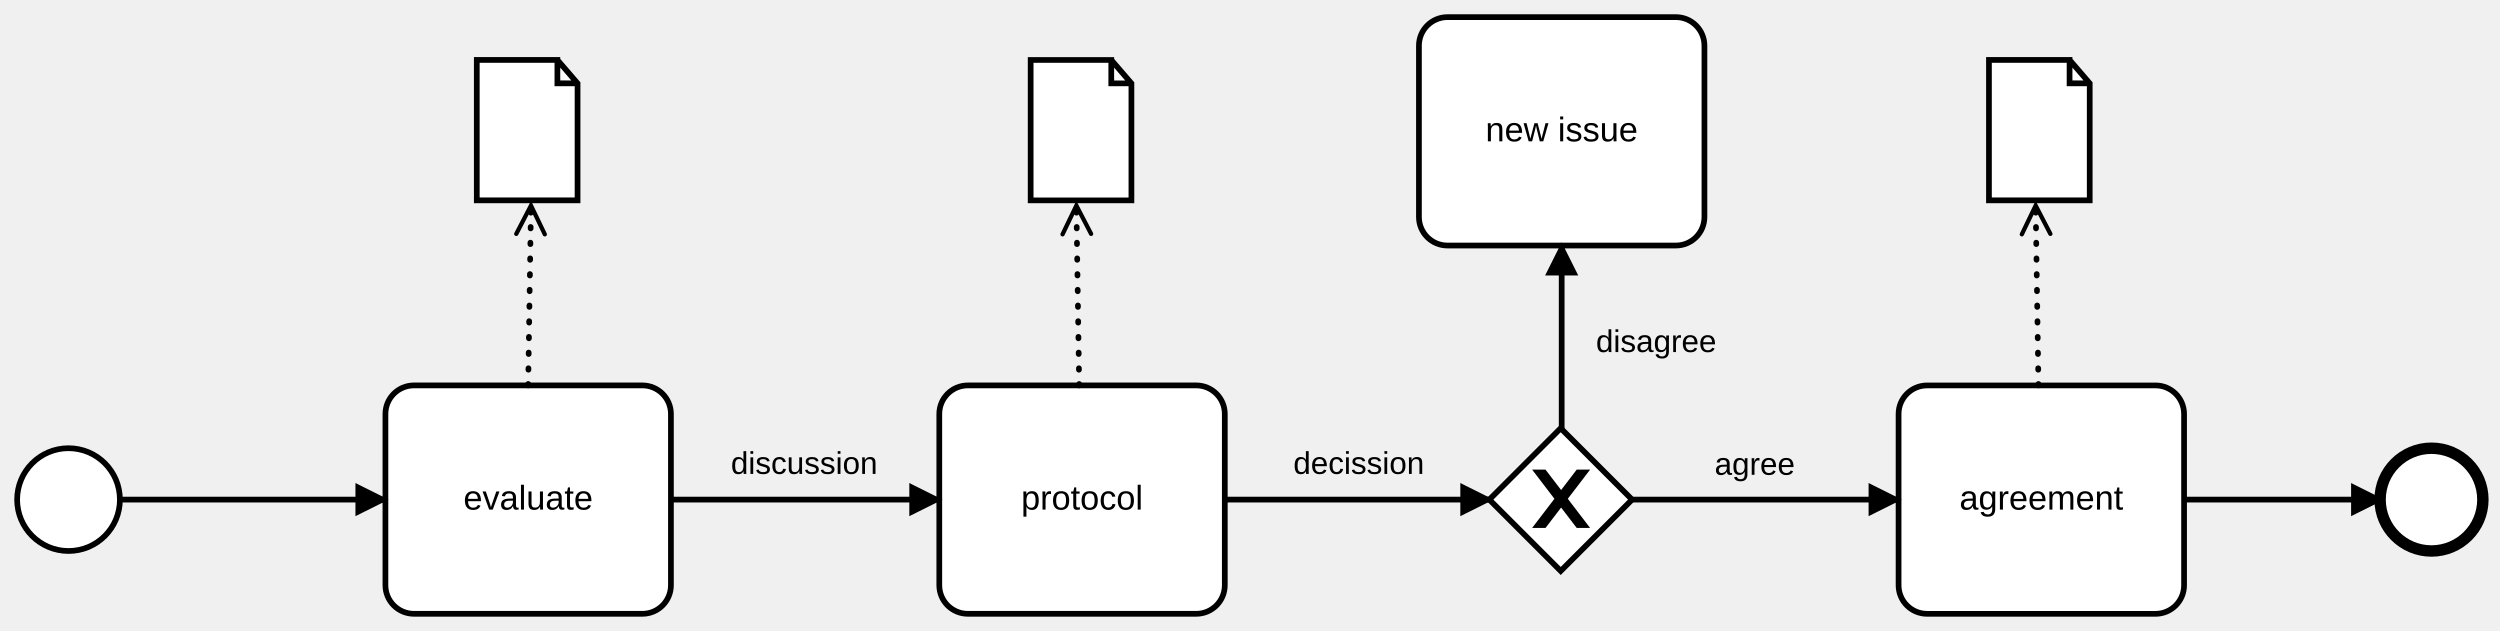
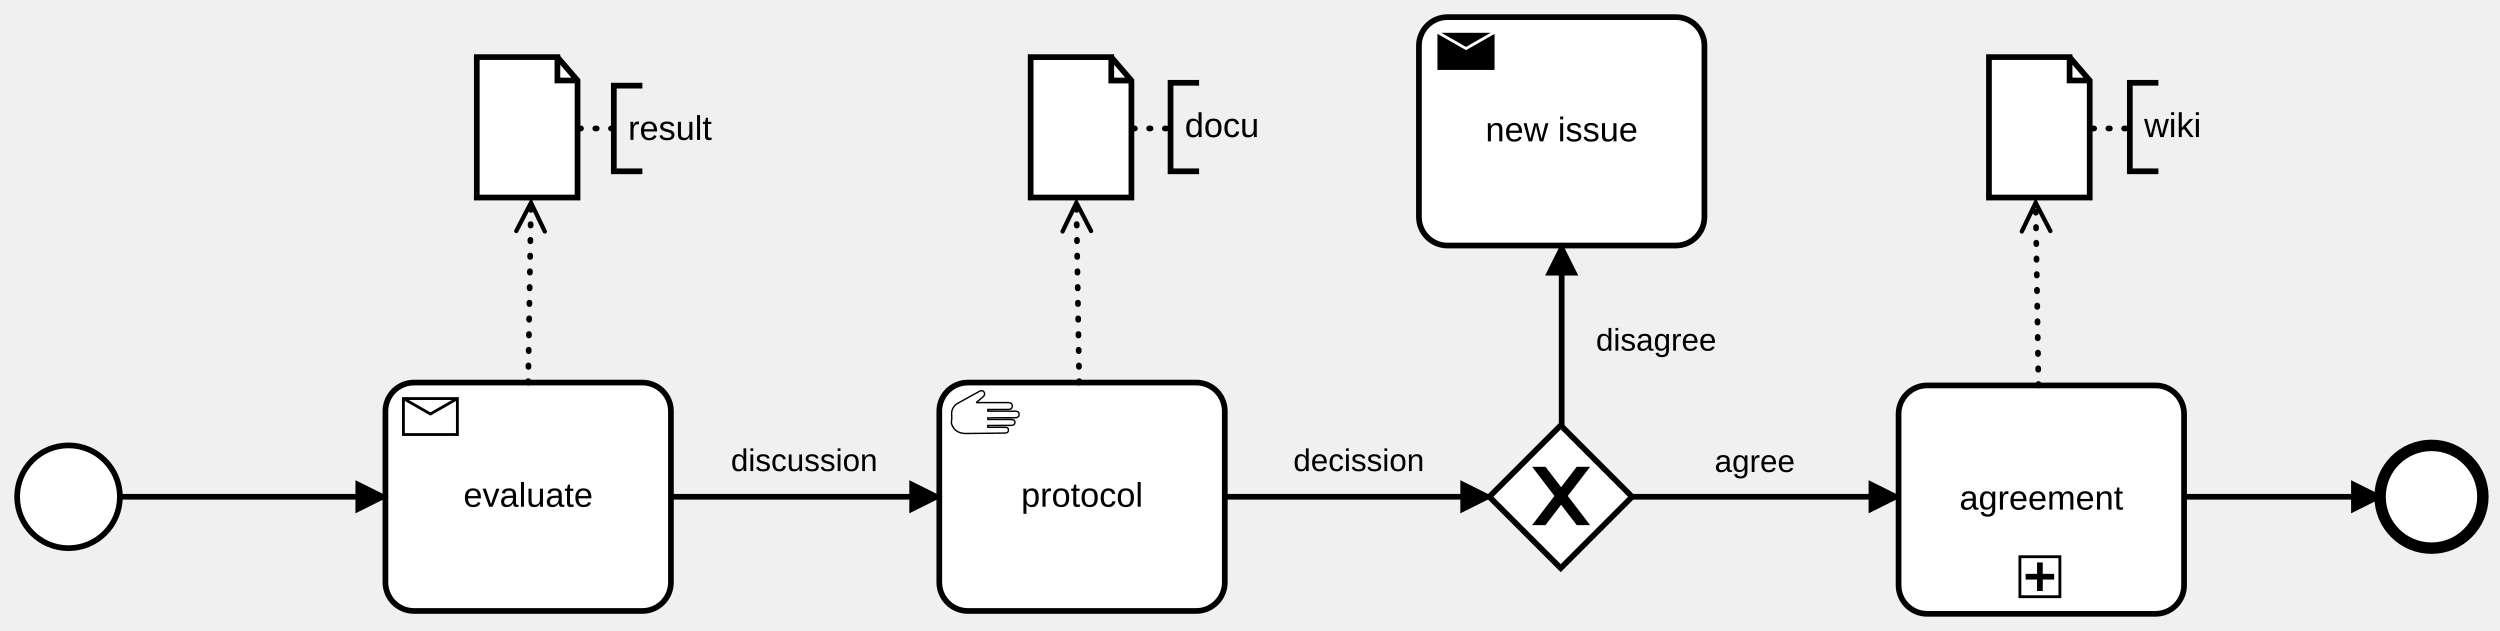
- <svg xmlns="http://www.w3.org/2000/svg" width="875.657" height="221" viewBox="167 -54.993 875.657 221" version="1.1">
+ <svg xmlns="http://www.w3.org/2000/svg" width="875.657" height="221" viewBox="167 -54 875.657 221" version="1.1">
  <defs>
    <marker id="sequenceflow-end-white-black" viewBox="0 0 20 20" refX="11" refY="10" markerWidth="10" markerHeight="10" orient="auto">
      <path d="M 1 5 L 11 10 L 1 15 Z" style="fill: black; stroke-width: 1px; stroke-linecap: round; stroke-dasharray: 10000, 1; stroke: black;" />
    </marker>
    <marker id="association-end-white-black" viewBox="0 0 20 20" refX="12" refY="10" markerWidth="10" markerHeight="10" orient="auto">
      <path d="M 1 5 L 11 10 L 1 15" style="fill: none; stroke-width: 1.5px; stroke-linecap: round; stroke-dasharray: 10000, 1; stroke: black;" />
    </marker>
  </defs>
  <g class="djs-group">
    <g class="djs-element djs-shape" data-element-id="StartEvent_1" style="display: block;" transform="translate(173 102)">
      <g class="djs-visual">
        <circle cx="18" cy="18" r="18" style="stroke: black; stroke-width: 2px; fill: white;" />
      </g>
      <rect x="0" y="0" width="36" height="36" class="djs-hit" style="fill: none; stroke-opacity: 0; stroke: white; stroke-width: 15px;" />
      <rect x="-6" y="-6" width="48" height="48" class="djs-outline" style="fill: none;" />
    </g>
  </g>
  <g class="djs-group">
    <g class="djs-element djs-shape" data-element-id="StartEvent_1_label" style="display: none;" transform="translate(146 138)">
      <g class="djs-visual">
        <text class="djs-label" style="font-family: Arial, sans-serif; font-size: 11px;">
          <tspan x="0" y="12.312" />
        </text>
      </g>
      <rect x="0" y="0" width="90" height="20" class="djs-hit" style="fill: none; stroke-opacity: 0; stroke: white; stroke-width: 15px;" />
      <rect x="-6" y="-6" width="102" height="32" class="djs-outline" style="fill: none;" />
    </g>
  </g>
  <g class="djs-group">
    <g class="djs-element djs-shape" data-element-id="ExclusiveGateway_1owj1t1" style="display: block;" transform="translate(688.657 95)">
      <g class="djs-visual">
        <polygon points="25,0 50,25 25,50 0,25" style="stroke: black; stroke-width: 2px; fill: white;" />
        <path d="m 16,15 7.429,9.714 -7.429,9.714 3.429,0 5.714,-7.464 5.714,7.464 3.429,0 -7.429,-9.714 7.429,-9.714 -3.429,0 -5.714,7.464 -5.714,-7.464 -3.429,0 z" style="fill: black; stroke-width: 1px; stroke: black;" />
      </g>
      <rect x="0" y="0" width="50" height="50" class="djs-hit" style="fill: none; stroke-opacity: 0; stroke: white; stroke-width: 15px;" />
      <rect x="-6" y="-6" width="62" height="62" class="djs-outline" style="fill: none;" />
    </g>
  </g>
  <g class="djs-group">
+     <g class="djs-element djs-shape" data-element-id="DataObjectReference_1iuqp46" style="display: block;" transform="translate(863.657 -34)">
+       <g class="djs-visual">
+         <path d="m 0,0 28.235,0 7.059,8.197 0,40.984 -35.294,0 0,-49.18 28.235,0 0,8.197 7.059,0" style="fill: white; stroke-width: 2px; stroke: black;" />
+       </g>
+       <rect x="0" y="0" width="36" height="50" class="djs-hit" style="fill: none; stroke-opacity: 0; stroke: white; stroke-width: 15px;" />
+       <rect x="-6" y="-6" width="48" height="62" class="djs-outline" style="fill: none;" />
+     </g>
+   </g>
+   <g class="djs-group">
+     <g class="djs-element djs-shape" data-element-id="DataObjectReference_0vckvbb" style="display: block;" transform="translate(334 -34)">
+       <g class="djs-visual">
+         <path d="m 0,0 28.235,0 7.059,8.197 0,40.984 -35.294,0 0,-49.18 28.235,0 0,8.197 7.059,0" style="fill: white; stroke-width: 2px; stroke: black;" />
+       </g>
+       <rect x="0" y="0" width="36" height="50" class="djs-hit" style="fill: none; stroke-opacity: 0; stroke: white; stroke-width: 15px;" />
+       <rect x="-6" y="-6" width="48" height="62" class="djs-outline" style="fill: none;" />
+     </g>
+   </g>
+   <g class="djs-group">
+     <g class="djs-element djs-shape" data-element-id="EndEvent_18kmfc9" style="display: block;" transform="translate(1000.66 102)">
+       <g class="djs-visual">
+         <circle cx="18" cy="18" r="18" style="stroke: black; stroke-width: 4px; fill: white;" />
+       </g>
+       <rect x="0" y="0" width="36" height="36" class="djs-hit" style="fill: none; stroke-opacity: 0; stroke: white; stroke-width: 15px;" />
+       <rect x="-6" y="-6" width="48" height="48" class="djs-outline" style="fill: none;" />
+     </g>
+   </g>
+   <g class="djs-group">
+     <g class="djs-element djs-shape" data-element-id="Task_0c3mnou" style="display: block;" transform="translate(664 -48)">
+       <g class="djs-visual">
+         <rect x="0" y="0" width="100" height="80" rx="10" ry="10" style="stroke: black; stroke-width: 2px; fill: white;" />
+         <text class="djs-label" style="font-family: Arial, sans-serif; font-size: 12px; fill: black;">
+           <tspan x="23.32" y="43.5">new issue</tspan>
+         </text>
+         <path d="m 5.985,4.998 l 0,14 l 21,0 l 0,-14 z l 10.5,6 l 10.5,-6" style="fill: black; stroke-width: 1px; stroke: white;" />
+       </g>
+       <rect x="0" y="0" width="100" height="80" class="djs-hit" style="fill: none; stroke-opacity: 0; stroke: white; stroke-width: 15px;" />
+       <rect x="-6" y="-6" width="112" height="92" class="djs-outline" style="fill: none;" />
+     </g>
+   </g>
+   <g class="djs-group">
    <g class="djs-element djs-shape" data-element-id="Task_0wy1r53" style="display: block;" transform="translate(302 80)">
      <g class="djs-visual">
        <rect x="0" y="0" width="100" height="80" rx="10" ry="10" style="stroke: black; stroke-width: 2px; fill: white;" />
        <text class="djs-label" style="font-family: Arial, sans-serif; font-size: 12px; fill: black;">
          <tspan x="27.32" y="43.5">evaluate</tspan>
        </text>
+         <path d="m 6.3,5.6 l 0,12.6 l 18.9,0 l 0,-12.6 z l 9.45,5.4 l 9.45,-5.4" style="fill: white; stroke-width: 1px; stroke: black;" />
      </g>
      <rect x="0" y="0" width="100" height="80" class="djs-hit" style="fill: none; stroke-opacity: 0; stroke: white; stroke-width: 15px;" />
      <rect x="-6" y="-6" width="112" height="92" class="djs-outline" style="fill: none;" />
    </g>
  </g>
  <g class="djs-group">
-     <g class="djs-element djs-shape" data-element-id="Task_0c3mnou" style="display: block;" transform="translate(664 -48.9928)">
-       <g class="djs-visual">
-         <rect x="0" y="0" width="100" height="80" rx="10" ry="10" style="stroke: black; stroke-width: 2px; fill: white;" />
-         <text class="djs-label" style="font-family: Arial, sans-serif; font-size: 12px; fill: black;">
-           <tspan x="23.32" y="43.5">new issue</tspan>
-         </text>
-       </g>
-       <rect x="0" y="0" width="100" height="80" class="djs-hit" style="fill: none; stroke-opacity: 0; stroke: white; stroke-width: 15px;" />
-       <rect x="-6" y="-6" width="112" height="92" class="djs-outline" style="fill: none;" />
-     </g>
-   </g>
-   <g class="djs-group">
-     <g class="djs-element djs-shape" data-element-id="Task_1u80kxr" style="display: block;" transform="translate(832 80.0072)">
-       <g class="djs-visual">
-         <rect x="0" y="0" width="100" height="80" rx="10" ry="10" style="stroke: black; stroke-width: 2px; fill: white;" />
-         <text class="djs-label" style="font-family: Arial, sans-serif; font-size: 12px; fill: black;">
-           <tspan x="21.32" y="43.5">agreement</tspan>
-         </text>
-       </g>
-       <rect x="0" y="0" width="100" height="80" class="djs-hit" style="fill: none; stroke-opacity: 0; stroke: white; stroke-width: 15px;" />
-       <rect x="-6" y="-6" width="112" height="92" class="djs-outline" style="fill: none;" />
-     </g>
-   </g>
-   <g class="djs-group">
-     <g class="djs-element djs-shape" data-element-id="DataObjectReference_1iuqp46" style="display: block;" transform="translate(863.657 -34)">
+     <g class="djs-element djs-shape" data-element-id="TextAnnotation_097mpge" style="display: block;" transform="translate(913 -25)">
+       <g class="djs-visual">
+         <rect x="0" y="0" width="61.999" height="30.996" rx="0" ry="0" style="stroke: none; stroke-width: 2px; fill: none;" />
+         <path d="m 0, 0 m 10,0 l -10,0 l 0,30.996 l 10,0" style="fill: none; stroke-width: 2px; stroke: black;" />
+         <text class="djs-label" style="font-family: Arial, sans-serif; font-size: 12px;">
+           <tspan x="5" y="19">wiki</tspan>
+         </text>
+       </g>
+       <rect x="0" y="0" width="61.999" height="30.996" class="djs-hit" style="fill: none; stroke-opacity: 0; stroke: white; stroke-width: 15px;" />
+       <rect x="-6" y="-6" width="73.999" height="42.996" class="djs-outline" style="fill: none;" />
+     </g>
+   </g>
+   <g class="djs-group">
+     <g class="djs-element djs-shape" data-element-id="DataObjectReference_045rg7m" style="display: block;" transform="translate(528 -33.9928)">
      <g class="djs-visual">
        <path d="m 0,0 28.235,0 7.059,8.197 0,40.984 -35.294,0 0,-49.18 28.235,0 0,8.197 7.059,0" style="fill: white; stroke-width: 2px; stroke: black;" />
      </g>
      <rect x="0" y="0" width="36" height="50" class="djs-hit" style="fill: none; stroke-opacity: 0; stroke: white; stroke-width: 15px;" />
      <rect x="-6" y="-6" width="48" height="62" class="djs-outline" style="fill: none;" />
    </g>
  </g>
  <g class="djs-group">
-     <g class="djs-element djs-shape" data-element-id="DataObjectReference_045rg7m" style="display: block;" transform="translate(528 -33.9928)">
-       <g class="djs-visual">
-         <path d="m 0,0 28.235,0 7.059,8.197 0,40.984 -35.294,0 0,-49.18 28.235,0 0,8.197 7.059,0" style="fill: white; stroke-width: 2px; stroke: black;" />
-       </g>
-       <rect x="0" y="0" width="36" height="50" class="djs-hit" style="fill: none; stroke-opacity: 0; stroke: white; stroke-width: 15px;" />
-       <rect x="-6" y="-6" width="48" height="62" class="djs-outline" style="fill: none;" />
-     </g>
-   </g>
-   <g class="djs-group">
-     <g class="djs-element djs-shape" data-element-id="Task_07p3hky" style="display: block;" transform="translate(496 80)">
+     <g class="djs-element djs-shape" data-element-id="TextAnnotation_1cbhqae" style="display: block;" transform="translate(577 -25)">
+       <g class="djs-visual">
+         <rect x="0" y="0" width="50" height="31" rx="0" ry="0" style="stroke: none; stroke-width: 2px; fill: none;" />
+         <path d="m 0, 0 m 10,0 l -10,0 l 0,31 l 10,0" style="fill: none; stroke-width: 2px; stroke: black;" />
+         <text class="djs-label" style="font-family: Arial, sans-serif; font-size: 12px;">
+           <tspan x="5" y="19">docu</tspan>
+         </text>
+       </g>
+       <rect x="0" y="0" width="50" height="31" class="djs-hit" style="fill: none; stroke-opacity: 0; stroke: white; stroke-width: 15px;" />
+       <rect x="-6" y="-6" width="62" height="43" class="djs-outline" style="fill: none;" />
+     </g>
+   </g>
+   <g class="djs-group">
+     <g class="djs-element djs-shape" data-element-id="TextAnnotation_0kohlk1" style="display: block;" transform="translate(382 -24)">
+       <g class="djs-visual">
+         <rect x="0" y="0" width="99" height="30" rx="0" ry="0" style="stroke: none; stroke-width: 2px; fill: none;" />
+         <path d="m 0, 0 m 10,0 l -10,0 l 0,30 l 10,0" style="fill: none; stroke-width: 2px; stroke: black;" />
+         <text class="djs-label" style="font-family: Arial, sans-serif; font-size: 12px;">
+           <tspan x="5" y="19">result</tspan>
+         </text>
+       </g>
+       <rect x="0" y="0" width="99" height="30" class="djs-hit" style="fill: none; stroke-opacity: 0; stroke: white; stroke-width: 15px;" />
+       <rect x="-6" y="-6" width="111" height="42" class="djs-outline" style="fill: none;" />
+     </g>
+   </g>
+   <g class="djs-group">
+     <g class="djs-element djs-shape selected" data-element-id="Task_07p3hky" style="display: block;" transform="translate(496 80)">
      <g class="djs-visual">
        <rect x="0" y="0" width="100" height="80" rx="10" ry="10" style="stroke: black; stroke-width: 2px; fill: white;" />
        <text class="djs-label" style="font-family: Arial, sans-serif; font-size: 12px; fill: black;">
          <tspan x="28.656" y="43.5">protocol</tspan>
        </text>
+         <path d="m 17,15 c 0.234,-0.01 5.604,0.008 8.029,0.004 0.808,0 1.271,-0.172 1.417,-0.752 0.227,-0.898 -0.334,-1.314 -1.338,-1.316 -2.467,-0.01 -7.886,-0.004 -8.108,-0.004 -0.014,-0.079 0.016,-0.533 0,-0.61 0.195,-0.042 8.507,0.006 9.616,0.002 0.877,-0.007 1.35,-0.438 1.353,-1.208 0.003,-0.768 -0.479,-1.09 -1.35,-1.091 -2.968,-0.002 -9.619,-0.013 -9.619,-0.013 v -0.591 c 0,0 5.052,-0.016 7.225,-0.016 0.888,-0.002 1.354,-0.416 1.351,-1.193 -0.006,-0.761 -0.492,-1.196 -1.361,-1.196 -3.473,-0.005 -10.86,-0.003 -11.083,-0.003 -0.022,-0.047 -0.045,-0.094 -0.069,-0.139 0.394,-0.319 2.041,-1.626 2.415,-2.017 0.469,-0.487 0.519,-1.165 0.162,-1.604 -0.414,-0.511 -0.973,-0.5 -1.48,-0.236 -1.461,0.764 -6.6,3.643 -7.733,4.271 -0.9,0.499 -1.516,1.253 -1.882,2.19 -0.37,0.95 -0.17,2.01 -0.166,2.979 0.004,0.718 -0.273,1.345 -0.055,2.063 0.629,2.087 2.425,3.312 4.859,3.318 4.618,0.014 9.238,-0.139 13.857,-0.158 0.755,-0.004 1.171,-0.301 1.182,-1.033 0.012,-0.754 -0.423,-0.969 -1.183,-0.973 -1.778,-0.01 -5.824,-0.004 -6.04,-0.004 10e-4,-0.084 0.003,-0.586 10e-4,-0.67 z" style="fill: white; stroke-width: 0.5px; stroke: black;" />
      </g>
      <rect x="0" y="0" width="100" height="80" class="djs-hit" style="fill: none; stroke-opacity: 0; stroke: white; stroke-width: 15px;" />
      <rect x="-6" y="-6" width="112" height="92" class="djs-outline" style="fill: none;" />
    </g>
  </g>
  <g class="djs-group">
-     <g class="djs-element djs-shape" data-element-id="DataObjectReference_0vckvbb" style="display: block;" transform="translate(334 -34)">
-       <g class="djs-visual">
-         <path d="m 0,0 28.235,0 7.059,8.197 0,40.984 -35.294,0 0,-49.18 28.235,0 0,8.197 7.059,0" style="fill: white; stroke-width: 2px; stroke: black;" />
-       </g>
-       <rect x="0" y="0" width="36" height="50" class="djs-hit" style="fill: none; stroke-opacity: 0; stroke: white; stroke-width: 15px;" />
-       <rect x="-6" y="-6" width="48" height="62" class="djs-outline" style="fill: none;" />
-     </g>
-   </g>
-   <g class="djs-group">
-     <g class="djs-element djs-shape" data-element-id="EndEvent_18kmfc9" style="display: block;" transform="translate(1000.66 102)">
-       <g class="djs-visual">
-         <circle cx="18" cy="18" r="18" style="stroke: black; stroke-width: 4px; fill: white;" />
-       </g>
-       <rect x="0" y="0" width="36" height="36" class="djs-hit" style="fill: none; stroke-opacity: 0; stroke: white; stroke-width: 15px;" />
-       <rect x="-6" y="-6" width="48" height="48" class="djs-outline" style="fill: none;" />
-     </g>
-   </g>
-   <g class="djs-group">
    <g class="djs-element djs-connection" data-element-id="SequenceFlow_02qieyf" style="display: block;">
      <g class="djs-visual">
        <path d="m  209,120L302,120 " style="fill: none; stroke-width: 2px; stroke: black; stroke-linejoin: round; marker-end: url('#sequenceflow-end-white-black');" />
      </g>
      <polyline points="209,120 302,120 " class="djs-hit" style="fill: none; stroke-opacity: 0; stroke: white; stroke-width: 15px;" />
      <rect x="203" y="114" width="105" height="12" class="djs-outline" style="fill: none;" />
    </g>
  </g>
  <g class="djs-group">
    <g class="djs-element djs-connection" data-element-id="SequenceFlow_0a0c56r" style="display: block;">
      <g class="djs-visual">
        <path d="m  402,120L496,120 " style="fill: none; stroke-width: 2px; stroke: black; stroke-linejoin: round; marker-end: url('#sequenceflow-end-white-black');" />
      </g>
      <polyline points="402,120 496,120 " class="djs-hit" style="fill: none; stroke-opacity: 0; stroke: white; stroke-width: 15px;" />
      <rect x="396" y="114" width="106" height="12" class="djs-outline" style="fill: none;" />
    </g>
  </g>
  <g class="djs-group">
    <g class="djs-element djs-shape" data-element-id="ExclusiveGateway_1owj1t1_label" style="display: none;" transform="translate(713.657 148)">
      <g class="djs-visual">
        <text class="djs-label" style="font-family: Arial, sans-serif; font-size: 11px;">
          <tspan x="0" y="12.312" />
        </text>
      </g>
      <rect x="0" y="0" width="0" height="13" class="djs-hit" style="fill: none; stroke-opacity: 0; stroke: white; stroke-width: 15px;" />
      <rect x="-6" y="-6" width="12" height="25" class="djs-outline" style="fill: none;" />
    </g>
  </g>
  <g class="djs-group">
    <g class="djs-element djs-connection" data-element-id="SequenceFlow_006zd11" style="display: block;">
      <g class="djs-visual">
        <path d="m  596,120L689,120 " style="fill: none; stroke-width: 2px; stroke: black; stroke-linejoin: round; marker-end: url('#sequenceflow-end-white-black');" />
      </g>
      <polyline points="596,120 689,120 " class="djs-hit" style="fill: none; stroke-opacity: 0; stroke: white; stroke-width: 15px;" />
      <rect x="590" y="114" width="105" height="12" class="djs-outline" style="fill: none;" />
    </g>
  </g>
  <g class="djs-group">
    <g class="djs-element djs-connection" data-element-id="SequenceFlow_1kmffee" style="display: block;">
      <g class="djs-visual">
        <path d="m  739,120L832,120 " style="fill: none; stroke-width: 2px; stroke: black; stroke-linejoin: round; marker-end: url('#sequenceflow-end-white-black');" />
      </g>
      <polyline points="739,120 832,120 " class="djs-hit" style="fill: none; stroke-opacity: 0; stroke: white; stroke-width: 15px;" />
      <rect x="733" y="114" width="105" height="12" class="djs-outline" style="fill: none;" />
    </g>
  </g>
  <g class="djs-group">
+     <g class="djs-element djs-connection" data-element-id="SequenceFlow_1082klj" style="display: block;">
+       <g class="djs-visual">
+         <path d="m  714,95L714,32 " style="fill: none; stroke-width: 2px; stroke: black; stroke-linejoin: round; marker-end: url('#sequenceflow-end-white-black');" />
+       </g>
+       <polyline points="714,95 714,32 " class="djs-hit" style="fill: none; stroke-opacity: 0; stroke: white; stroke-width: 15px;" />
+       <rect x="708" y="26" width="12" height="75" class="djs-outline" style="fill: none;" />
+     </g>
+   </g>
+   <g class="djs-group">
+     <g class="djs-element djs-connection" data-element-id="SequenceFlow_0xoym5j" style="display: block;">
+       <g class="djs-visual">
+         <path d="m  932,120L1001,120 " style="fill: none; stroke-width: 2px; stroke: black; stroke-linejoin: round; marker-end: url('#sequenceflow-end-white-black');" />
+       </g>
+       <polyline points="932,120 1001,120 " class="djs-hit" style="fill: none; stroke-opacity: 0; stroke: white; stroke-width: 15px;" />
+       <rect x="926" y="114" width="81" height="12" class="djs-outline" style="fill: none;" />
+     </g>
+   </g>
+   <g class="djs-group">
+     <g class="djs-element djs-shape" data-element-id="Task_1u80kxr" style="display: block;" transform="translate(832 81)">
+       <g class="djs-visual">
+         <rect x="0" y="0" width="100" height="80" rx="10" ry="10" style="stroke: black; stroke-width: 2px; fill: white; fill-opacity: 0.95;" />
+         <text class="djs-label" style="font-family: Arial, sans-serif; font-size: 12px; fill: black;">
+           <tspan x="21.32" y="43.5">agreement</tspan>
+         </text>
+         <rect x="0" y="0" width="14" height="14" rx="0" ry="0" style="stroke: black; stroke-width: 1px; fill: white;" transform="translate(42.5 60)" />
+         <path d="m42.5,60 m 7,2 l 0,10 m -5,-5 l 10,0" data-marker="sub-process" style="fill: white; stroke-width: 2px; stroke: black;" />
+       </g>
+       <rect x="0" y="0" width="100" height="80" class="djs-hit" style="fill: none; stroke-opacity: 0; stroke: white; stroke-width: 15px;" />
+       <rect x="-6" y="-6" width="112" height="92" class="djs-outline" style="fill: none;" />
+     </g>
+   </g>
+   <g class="djs-group">
+     <g class="djs-element djs-connection" data-element-id="Association_1kxi3gk" style="display: block;">
+       <g class="djs-visual">
+         <polyline points="900,-9 913,-9 " style="fill: none; stroke: black; stroke-width: 2px; stroke-dasharray: 0.5, 5; stroke-linecap: round; stroke-linejoin: round;" />
+       </g>
+       <polyline points="900,-9 913,-9 " class="djs-hit" style="fill: none; stroke-opacity: 0; stroke: white; stroke-width: 15px;" />
+       <rect x="894" y="-15" width="25" height="12" class="djs-outline" style="fill: none;" />
+     </g>
+   </g>
+   <g class="djs-group">
+     <g class="djs-element djs-connection" data-element-id="Association_1eo6ebd" style="display: block;">
+       <g class="djs-visual">
+         <polyline points="564,-9 577,-9 " style="fill: none; stroke: black; stroke-width: 2px; stroke-dasharray: 0.5, 5; stroke-linecap: round; stroke-linejoin: round;" />
+       </g>
+       <polyline points="564,-9 577,-9 " class="djs-hit" style="fill: none; stroke-opacity: 0; stroke: white; stroke-width: 15px;" />
+       <rect x="558" y="-15" width="25" height="12" class="djs-outline" style="fill: none;" />
+     </g>
+   </g>
+   <g class="djs-group">
+     <g class="djs-element djs-connection" data-element-id="Association_197qcsk" style="display: block;">
+       <g class="djs-visual">
+         <polyline points="370,-9 382,-9 " style="fill: none; stroke: black; stroke-width: 2px; stroke-dasharray: 0.5, 5; stroke-linecap: round; stroke-linejoin: round;" />
+       </g>
+       <polyline points="370,-9 382,-9 " class="djs-hit" style="fill: none; stroke-opacity: 0; stroke: white; stroke-width: 15px;" />
+       <rect x="364" y="-15" width="24" height="12" class="djs-outline" style="fill: none;" />
+     </g>
+   </g>
+   <g class="djs-group">
+     <g class="djs-element djs-connection" data-element-id="DataOutputAssociation_12d4r1e" style="display: block;">
+       <g class="djs-visual">
+         <polyline points="881,81 880,16 " style="fill: none; stroke: black; stroke-width: 2px; stroke-dasharray: 0.5, 5; stroke-linecap: round; stroke-linejoin: round; marker-end: url('#association-end-white-black');" />
+       </g>
+       <polyline points="881,81 880,16 " class="djs-hit" style="fill: none; stroke-opacity: 0; stroke: white; stroke-width: 15px;" />
+       <rect x="874" y="10" width="13" height="77" class="djs-outline" style="fill: none;" />
+     </g>
+   </g>
+   <g class="djs-group">
+     <g class="djs-element djs-shape" data-element-id="DataObjectReference_1iuqp46_label" style="display: none;" transform="translate(881.657 19)">
+       <g class="djs-visual">
+         <text class="djs-label" style="font-family: Arial, sans-serif; font-size: 11px;">
+           <tspan x="0" y="12.312" />
+         </text>
+       </g>
+       <rect x="0" y="0" width="0" height="13" class="djs-hit" style="fill: none; stroke-opacity: 0; stroke: white; stroke-width: 15px;" />
+       <rect x="-6" y="-6" width="12" height="25" class="djs-outline" style="fill: none;" />
+     </g>
+   </g>
+   <g class="djs-group">
+     <g class="djs-element djs-connection" data-element-id="DataOutputAssociation_0kmzh20" style="display: block;">
+       <g class="djs-visual">
+         <polyline points="545,80 544,16 " style="fill: none; stroke: black; stroke-width: 2px; stroke-dasharray: 0.5, 5; stroke-linecap: round; stroke-linejoin: round; marker-end: url('#association-end-white-black');" />
+       </g>
+       <polyline points="545,80 544,16 " class="djs-hit" style="fill: none; stroke-opacity: 0; stroke: white; stroke-width: 15px;" />
+       <rect x="538" y="10" width="13" height="76" class="djs-outline" style="fill: none;" />
+     </g>
+   </g>
+   <g class="djs-group">
+     <g class="djs-element djs-shape" data-element-id="DataObjectReference_0vckvbb_label" style="display: none;" transform="translate(352 19)">
+       <g class="djs-visual">
+         <text class="djs-label" style="font-family: Arial, sans-serif; font-size: 11px;">
+           <tspan x="0" y="12.312" />
+         </text>
+       </g>
+       <rect x="0" y="0" width="0" height="13" class="djs-hit" style="fill: none; stroke-opacity: 0; stroke: white; stroke-width: 15px;" />
+       <rect x="-6" y="-6" width="12" height="25" class="djs-outline" style="fill: none;" />
+     </g>
+   </g>
+   <g class="djs-group">
+     <g class="djs-element djs-connection" data-element-id="DataOutputAssociation_1kkg5gl" style="display: block;">
+       <g class="djs-visual">
+         <polyline points="352,80 353,16 " style="fill: none; stroke: black; stroke-width: 2px; stroke-dasharray: 0.5, 5; stroke-linecap: round; stroke-linejoin: round; marker-end: url('#association-end-white-black');" />
+       </g>
+       <polyline points="352,80 353,16 " class="djs-hit" style="fill: none; stroke-opacity: 0; stroke: white; stroke-width: 15px;" />
+       <rect x="346" y="10" width="13" height="76" class="djs-outline" style="fill: none;" />
+     </g>
+   </g>
+   <g class="djs-group">
+     <g class="djs-element djs-shape" data-element-id="EndEvent_18kmfc9_label" style="display: none;" transform="translate(1018.66 141)">
+       <g class="djs-visual">
+         <text class="djs-label" style="font-family: Arial, sans-serif; font-size: 11px;">
+           <tspan x="0" y="12.312" />
+         </text>
+       </g>
+       <rect x="0" y="0" width="0" height="13" class="djs-hit" style="fill: none; stroke-opacity: 0; stroke: white; stroke-width: 15px;" />
+       <rect x="-6" y="-6" width="12" height="25" class="djs-outline" style="fill: none;" />
+     </g>
+   </g>
+   <g class="djs-group">
+     <g class="djs-element djs-shape" data-element-id="SequenceFlow_1082klj_label" style="display: block;" transform="translate(726 56.5078)">
+       <g class="djs-visual">
+         <text class="djs-label" style="font-family: Arial, sans-serif; font-size: 11px;">
+           <tspan x="0" y="12.312">disagree</tspan>
+         </text>
+       </g>
+       <rect x="0" y="0" width="43" height="13" class="djs-hit" style="fill: none; stroke-opacity: 0; stroke: white; stroke-width: 15px;" />
+       <rect x="-6" y="-6" width="55" height="25" class="djs-outline" style="fill: none;" />
+     </g>
+   </g>
+   <g class="djs-group">
    <g class="djs-element djs-shape" data-element-id="SequenceFlow_02qieyf_label" style="display: none;" transform="translate(234 99)">
      <g class="djs-visual">
        <text class="djs-label" style="font-family: Arial, sans-serif; font-size: 11px;">
          <tspan x="0" y="12.312" />
        </text>
      </g>
      <rect x="0" y="0" width="43" height="12" class="djs-hit" style="fill: none; stroke-opacity: 0; stroke: white; stroke-width: 15px;" />
      <rect x="-6" y="-6" width="55" height="24" class="djs-outline" style="fill: none;" />
    </g>
  </g>
  <g class="djs-group">
-     <g class="djs-element djs-connection" data-element-id="SequenceFlow_1082klj" style="display: block;">
-       <g class="djs-visual">
-         <path d="m  714,95L714,31 " style="fill: none; stroke-width: 2px; stroke: black; stroke-linejoin: round; marker-end: url('#sequenceflow-end-white-black');" />
-       </g>
-       <polyline points="714,95 714,31 " class="djs-hit" style="fill: none; stroke-opacity: 0; stroke: white; stroke-width: 15px;" />
-       <rect x="708" y="25" width="12" height="76" class="djs-outline" style="fill: none;" />
-     </g>
-   </g>
-   <g class="djs-group">
    <g class="djs-element djs-shape" data-element-id="SequenceFlow_1kmffee_label" style="display: block;" transform="translate(767.565 99)">
      <g class="djs-visual">
        <text class="djs-label" style="font-family: Arial, sans-serif; font-size: 11px;">
          <tspan x="0" y="12.312">agree</tspan>
        </text>
      </g>
      <rect x="0" y="0" width="29" height="13" class="djs-hit" style="fill: none; stroke-opacity: 0; stroke: white; stroke-width: 15px;" />
      <rect x="-6" y="-6" width="41" height="25" class="djs-outline" style="fill: none;" />
    </g>
  </g>
  <g class="djs-group">
-     <g class="djs-element djs-connection" data-element-id="SequenceFlow_0xoym5j" style="display: block;">
-       <g class="djs-visual">
-         <path d="m  932,120L1001,120 " style="fill: none; stroke-width: 2px; stroke: black; stroke-linejoin: round; marker-end: url('#sequenceflow-end-white-black');" />
-       </g>
-       <polyline points="932,120 1001,120 " class="djs-hit" style="fill: none; stroke-opacity: 0; stroke: white; stroke-width: 15px;" />
-       <rect x="926" y="114" width="81" height="12" class="djs-outline" style="fill: none;" />
-     </g>
-   </g>
-   <g class="djs-group">
-     <g class="djs-element djs-connection" data-element-id="DataOutputAssociation_12d4r1e" style="display: block;">
-       <g class="djs-visual">
-         <polyline points="881,80 880,16 " style="fill: none; stroke: black; stroke-width: 2px; stroke-dasharray: 0.5, 5; stroke-linecap: round; stroke-linejoin: round; marker-end: url('#association-end-white-black');" />
-       </g>
-       <polyline points="881,80 880,16 " class="djs-hit" style="fill: none; stroke-opacity: 0; stroke: white; stroke-width: 15px;" />
-       <rect x="874" y="10" width="13" height="76" class="djs-outline" style="fill: none;" />
-     </g>
-   </g>
-   <g class="djs-group">
-     <g class="djs-element djs-shape" data-element-id="DataObjectReference_1iuqp46_label" style="display: none;" transform="translate(881.657 19)">
-       <g class="djs-visual">
-         <text class="djs-label" style="font-family: Arial, sans-serif; font-size: 11px;">
-           <tspan x="0" y="12.312" />
-         </text>
-       </g>
-       <rect x="0" y="0" width="0" height="13" class="djs-hit" style="fill: none; stroke-opacity: 0; stroke: white; stroke-width: 15px;" />
-       <rect x="-6" y="-6" width="12" height="25" class="djs-outline" style="fill: none;" />
-     </g>
-   </g>
-   <g class="djs-group">
-     <g class="djs-element djs-connection" data-element-id="DataOutputAssociation_0kmzh20" style="display: block;">
-       <g class="djs-visual">
-         <polyline points="545,80 544,16 " style="fill: none; stroke: black; stroke-width: 2px; stroke-dasharray: 0.5, 5; stroke-linecap: round; stroke-linejoin: round; marker-end: url('#association-end-white-black');" />
-       </g>
-       <polyline points="545,80 544,16 " class="djs-hit" style="fill: none; stroke-opacity: 0; stroke: white; stroke-width: 15px;" />
-       <rect x="538" y="10" width="13" height="76" class="djs-outline" style="fill: none;" />
+     <g class="djs-element djs-shape" data-element-id="SequenceFlow_0xoym5j_label" style="display: none;" transform="translate(966.5 98.5)">
+       <g class="djs-visual">
+         <text class="djs-label" style="font-family: Arial, sans-serif; font-size: 11px;">
+           <tspan x="0" y="12.312" />
+         </text>
+       </g>
+       <rect x="0" y="0" width="0" height="13" class="djs-hit" style="fill: none; stroke-opacity: 0; stroke: white; stroke-width: 15px;" />
+       <rect x="-6" y="-6" width="12" height="25" class="djs-outline" style="fill: none;" />
    </g>
  </g>
  <g class="djs-group">
    <g class="djs-element djs-shape" data-element-id="DataObjectReference_045rg7m_label" style="display: none;" transform="translate(546 19.0072)">
      <g class="djs-visual">
        <text class="djs-label" style="font-family: Arial, sans-serif; font-size: 11px;">
          <tspan x="0" y="12.312" />
        </text>
      </g>
      <rect x="0" y="0" width="0" height="13" class="djs-hit" style="fill: none; stroke-opacity: 0; stroke: white; stroke-width: 15px;" />
      <rect x="-6" y="-6" width="12" height="25" class="djs-outline" style="fill: none;" />
    </g>
  </g>
  <g class="djs-group">
    <g class="djs-element djs-shape" data-element-id="SequenceFlow_0a0c56r_label" style="display: block;" transform="translate(423 99)">
      <g class="djs-visual">
        <text class="djs-label" style="font-family: Arial, sans-serif; font-size: 11px;">
          <tspan x="0" y="12">discussion</tspan>
        </text>
      </g>
      <rect x="0" y="0" width="52" height="12" class="djs-hit" style="fill: none; stroke-opacity: 0; stroke: white; stroke-width: 15px;" />
      <rect x="-6" y="-6" width="64" height="24" class="djs-outline" style="fill: none;" />
    </g>
  </g>
  <g class="djs-group">
    <g class="djs-element djs-shape" data-element-id="SequenceFlow_006zd11_label" style="display: block;" transform="translate(620 99)">
      <g class="djs-visual">
        <text class="djs-label" style="font-family: Arial, sans-serif; font-size: 11px;">
          <tspan x="0" y="12">decission</tspan>
        </text>
      </g>
      <rect x="0" y="0" width="46" height="12" class="djs-hit" style="fill: none; stroke-opacity: 0; stroke: white; stroke-width: 15px;" />
      <rect x="-6" y="-6" width="58" height="24" class="djs-outline" style="fill: none;" />
-     </g>
-   </g>
-   <g class="djs-group">
-     <g class="djs-element djs-shape" data-element-id="DataObjectReference_0vckvbb_label" style="display: none;" transform="translate(352 19)">
-       <g class="djs-visual">
-         <text class="djs-label" style="font-family: Arial, sans-serif; font-size: 11px;">
-           <tspan x="0" y="12.312" />
-         </text>
-       </g>
-       <rect x="0" y="0" width="0" height="13" class="djs-hit" style="fill: none; stroke-opacity: 0; stroke: white; stroke-width: 15px;" />
-       <rect x="-6" y="-6" width="12" height="25" class="djs-outline" style="fill: none;" />
-     </g>
-   </g>
-   <g class="djs-group">
-     <g class="djs-element djs-connection" data-element-id="DataOutputAssociation_1kkg5gl" style="display: block;">
-       <g class="djs-visual">
-         <polyline points="352,80 353,16 " style="fill: none; stroke: black; stroke-width: 2px; stroke-dasharray: 0.5, 5; stroke-linecap: round; stroke-linejoin: round; marker-end: url('#association-end-white-black');" />
-       </g>
-       <polyline points="352,80 353,16 " class="djs-hit" style="fill: none; stroke-opacity: 0; stroke: white; stroke-width: 15px;" />
-       <rect x="346" y="10" width="13" height="76" class="djs-outline" style="fill: none;" />
-     </g>
-   </g>
-   <g class="djs-group">
-     <g class="djs-element djs-shape" data-element-id="SequenceFlow_0xoym5j_label" style="display: none;" transform="translate(966.5 98.5)">
-       <g class="djs-visual">
-         <text class="djs-label" style="font-family: Arial, sans-serif; font-size: 11px;">
-           <tspan x="0" y="12.312" />
-         </text>
-       </g>
-       <rect x="0" y="0" width="0" height="13" class="djs-hit" style="fill: none; stroke-opacity: 0; stroke: white; stroke-width: 15px;" />
-       <rect x="-6" y="-6" width="12" height="25" class="djs-outline" style="fill: none;" />
-     </g>
-   </g>
-   <g class="djs-group">
-     <g class="djs-element djs-shape" data-element-id="EndEvent_18kmfc9_label" style="display: none;" transform="translate(1018.66 141)">
-       <g class="djs-visual">
-         <text class="djs-label" style="font-family: Arial, sans-serif; font-size: 11px;">
-           <tspan x="0" y="12.312" />
-         </text>
-       </g>
-       <rect x="0" y="0" width="0" height="13" class="djs-hit" style="fill: none; stroke-opacity: 0; stroke: white; stroke-width: 15px;" />
-       <rect x="-6" y="-6" width="12" height="25" class="djs-outline" style="fill: none;" />
-     </g>
-   </g>
-   <g class="djs-group">
-     <g class="djs-element djs-shape selected" data-element-id="SequenceFlow_1082klj_label" style="display: block;" transform="translate(726 56)">
-       <g class="djs-visual">
-         <text class="djs-label" style="font-family: Arial, sans-serif; font-size: 11px;">
-           <tspan x="0" y="12.312">disagree</tspan>
-         </text>
-       </g>
-       <rect x="0" y="0" width="43" height="13" class="djs-hit" style="fill: none; stroke-opacity: 0; stroke: white; stroke-width: 15px;" />
-       <rect x="-6" y="-6" width="55" height="25" class="djs-outline" style="fill: none;" />
    </g>
  </g>
  <g class="djs-drag-group" style="pointer-events: none;" transform="translate(29 32)" />
  <g class="djs-drag-group" style="pointer-events: none;" transform="translate(-6 2)" />
  <g class="djs-drag-group" style="pointer-events: none;" transform="translate(0 -2)" />
  <g class="djs-drag-group" style="pointer-events: none;" transform="translate(0 -105)" />
  <g class="djs-drag-group" style="pointer-events: none;" transform="translate(-14 0)" />
  <g class="djs-drag-group" style="pointer-events: none;" transform="translate(6 -1)" />
  <g class="djs-drag-group" style="pointer-events: none;" transform="translate(-46 0)" />
  <g class="djs-drag-group" style="pointer-events: none;" transform="translate(-35 0)" />
  <g class="djs-drag-group" style="pointer-events: none;" transform="translate(-41 0)" />
  <g class="djs-drag-group" style="pointer-events: none;" transform="translate(-183 0)" />
  <g class="djs-drag-group" style="pointer-events: none;" transform="translate(183 -9)" />
  <g class="djs-drag-group" style="pointer-events: none;" transform="translate(1 -10)" />
  <g class="djs-drag-group" style="pointer-events: none;" transform="translate(0 -8)" />
  <g class="djs-drag-group" style="pointer-events: none;" transform="translate(0 -9)" />
  <g class="djs-drag-group" style="pointer-events: none;" transform="translate(5 4)" />
  <g class="djs-drag-group" style="pointer-events: none;" transform="translate(4 12)" />
  <g class="djs-drag-group" style="pointer-events: none;" transform="translate(2 12)" />
  <g class="djs-drag-group" style="pointer-events: none;" transform="translate(-5 13)" />
  <g class="djs-drag-group" style="pointer-events: none;" transform="translate(-3 8)" />
  <g class="djs-drag-group" style="pointer-events: none;" transform="translate(-6 10)" />
  <g class="djs-drag-group" style="pointer-events: none;" transform="translate(-47 0)" />
  <g class="djs-drag-group" style="pointer-events: none;" transform="translate(-6 0)" />
  <g class="djs-drag-group" style="pointer-events: none;" transform="translate(-124 0)" />
  <g class="djs-drag-group" style="pointer-events: none;" transform="translate(146 -130)" />
  <g class="djs-drag-group" style="pointer-events: none;" transform="translate(36 8)" />
  <g class="djs-drag-group" style="pointer-events: none;" transform="translate(-24 0)" />
  <g class="djs-drag-group" style="pointer-events: none;" transform="translate(-23 0)" />
  <g class="djs-drag-group" style="pointer-events: none;" transform="translate(25 0)" />
  <g class="djs-drag-group" style="pointer-events: none;" transform="translate(-54 98)" />
  <g class="djs-drag-group" style="pointer-events: none;" transform="translate(59 -189)" />
  <g class="djs-drag-group" style="pointer-events: none;" transform="translate(48 -190)" />
  <g class="djs-drag-group" style="pointer-events: none;" transform="translate(54 -78)" />
  <g class="djs-drag-group" style="pointer-events: none;" transform="translate(-46 10)" />
  <g class="djs-drag-group" style="pointer-events: none;" transform="translate(-159 134)" />
  <g class="djs-drag-group" style="pointer-events: none;" transform="translate(20 -4)" />
  <g class="djs-drag-group" style="pointer-events: none;" transform="translate(22 1)" />
  <g class="djs-drag-group" style="pointer-events: none;" transform="translate(168 -134)" />
  <g class="djs-drag-group" style="pointer-events: none;" transform="translate(6 21)" />
  <g class="djs-drag-group" style="pointer-events: none;" transform="translate(1 0)" />
  <g class="djs-drag-group" style="pointer-events: none;" transform="translate(0 -235)" />
  <g class="djs-drag-group" style="pointer-events: none;" transform="translate(0 -15)" />
  <g class="djs-drag-group" style="pointer-events: none;" transform="translate(-153 -129)" />
  <g class="djs-drag-group" style="pointer-events: none;" transform="translate(0 0)" />
  <g class="djs-drag-group" style="pointer-events: none;" transform="translate(0 0)" />
  <g class="djs-drag-group" style="pointer-events: none;" transform="translate(15 0)" />
  <g class="djs-drag-group" style="pointer-events: none;" transform="translate(-13 -1)" />
  <g class="djs-drag-group" style="pointer-events: none;" transform="translate(9 0)" />
+   <g class="djs-drag-group" style="pointer-events: none;" transform="translate(0 -1)" />
+   <g class="djs-drag-group" style="pointer-events: none;" transform="translate(21 0)" />
+   <g class="djs-drag-group" style="pointer-events: none;" transform="translate(-2 0)" />
+   <g class="djs-drag-group" style="pointer-events: none;" transform="translate(65 82)" />
+   <g class="djs-drag-group" style="pointer-events: none;" transform="translate(-3 0)" />
+   <g class="djs-drag-group" style="pointer-events: none;" transform="translate(0 0)" />
+   <g class="djs-drag-group" style="pointer-events: none;" transform="translate(32 0)" />
+   <g class="djs-drag-group" style="pointer-events: none;" transform="translate(29 0)" />
</svg>
